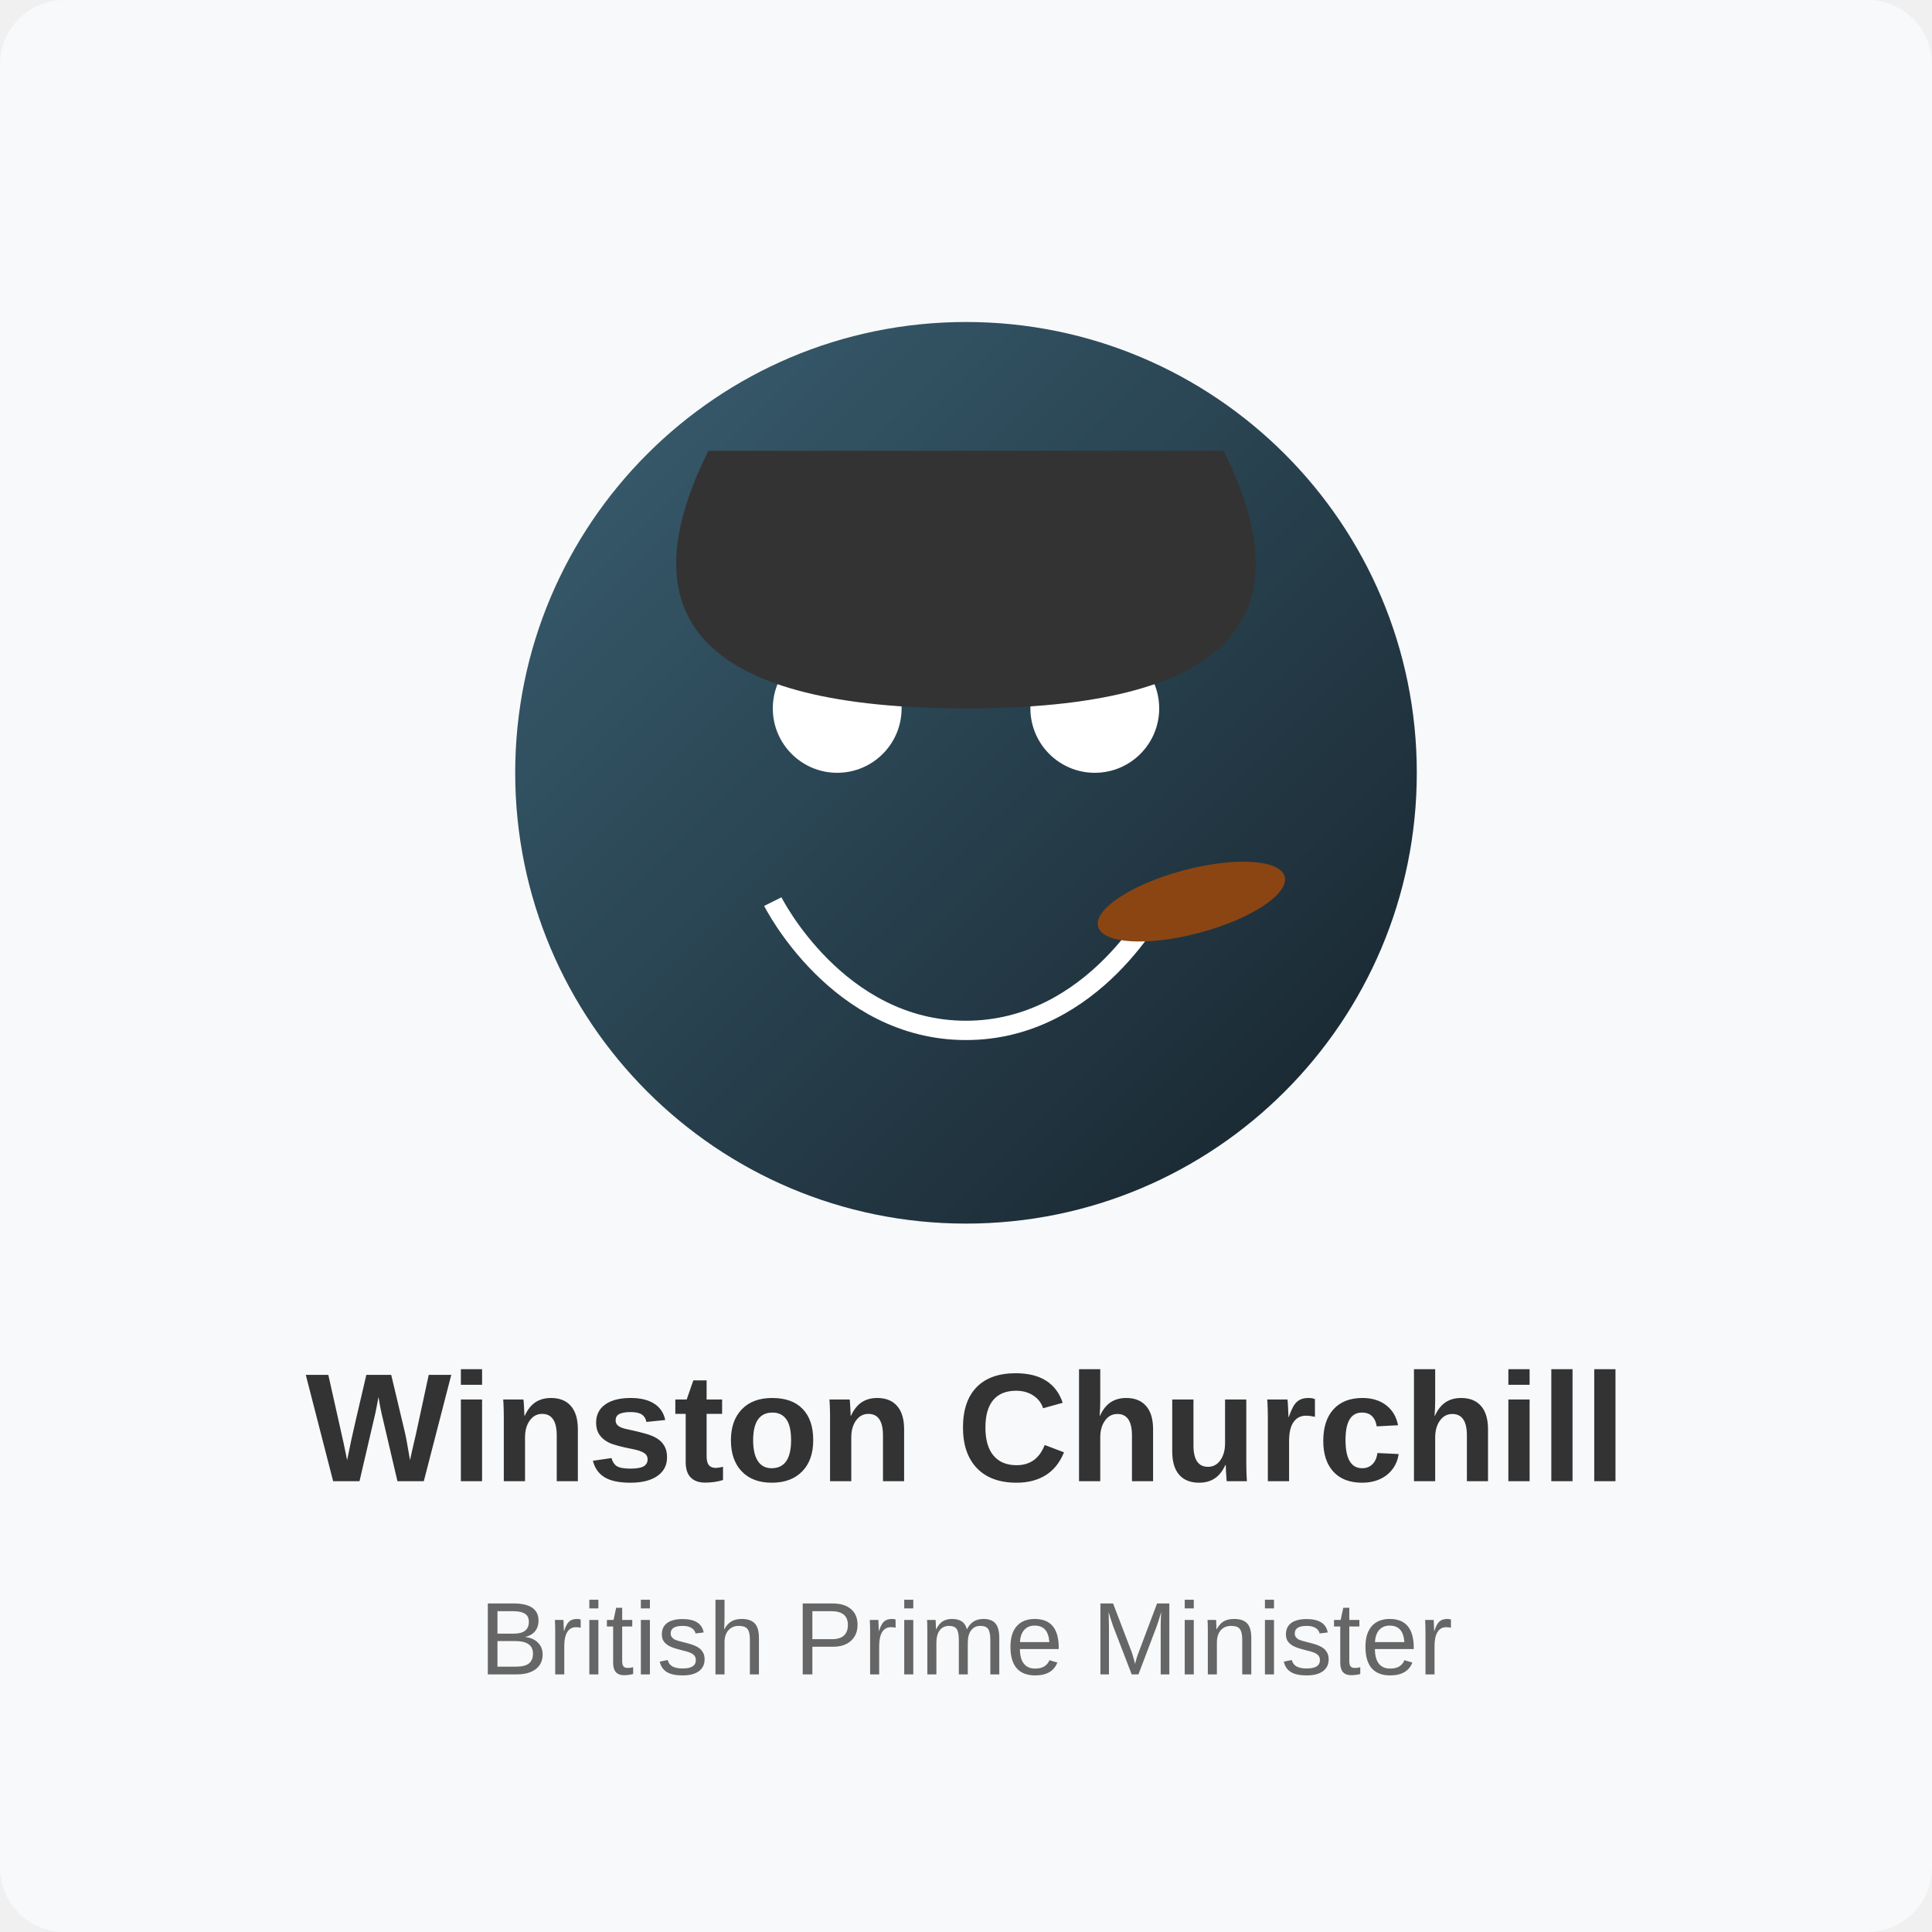
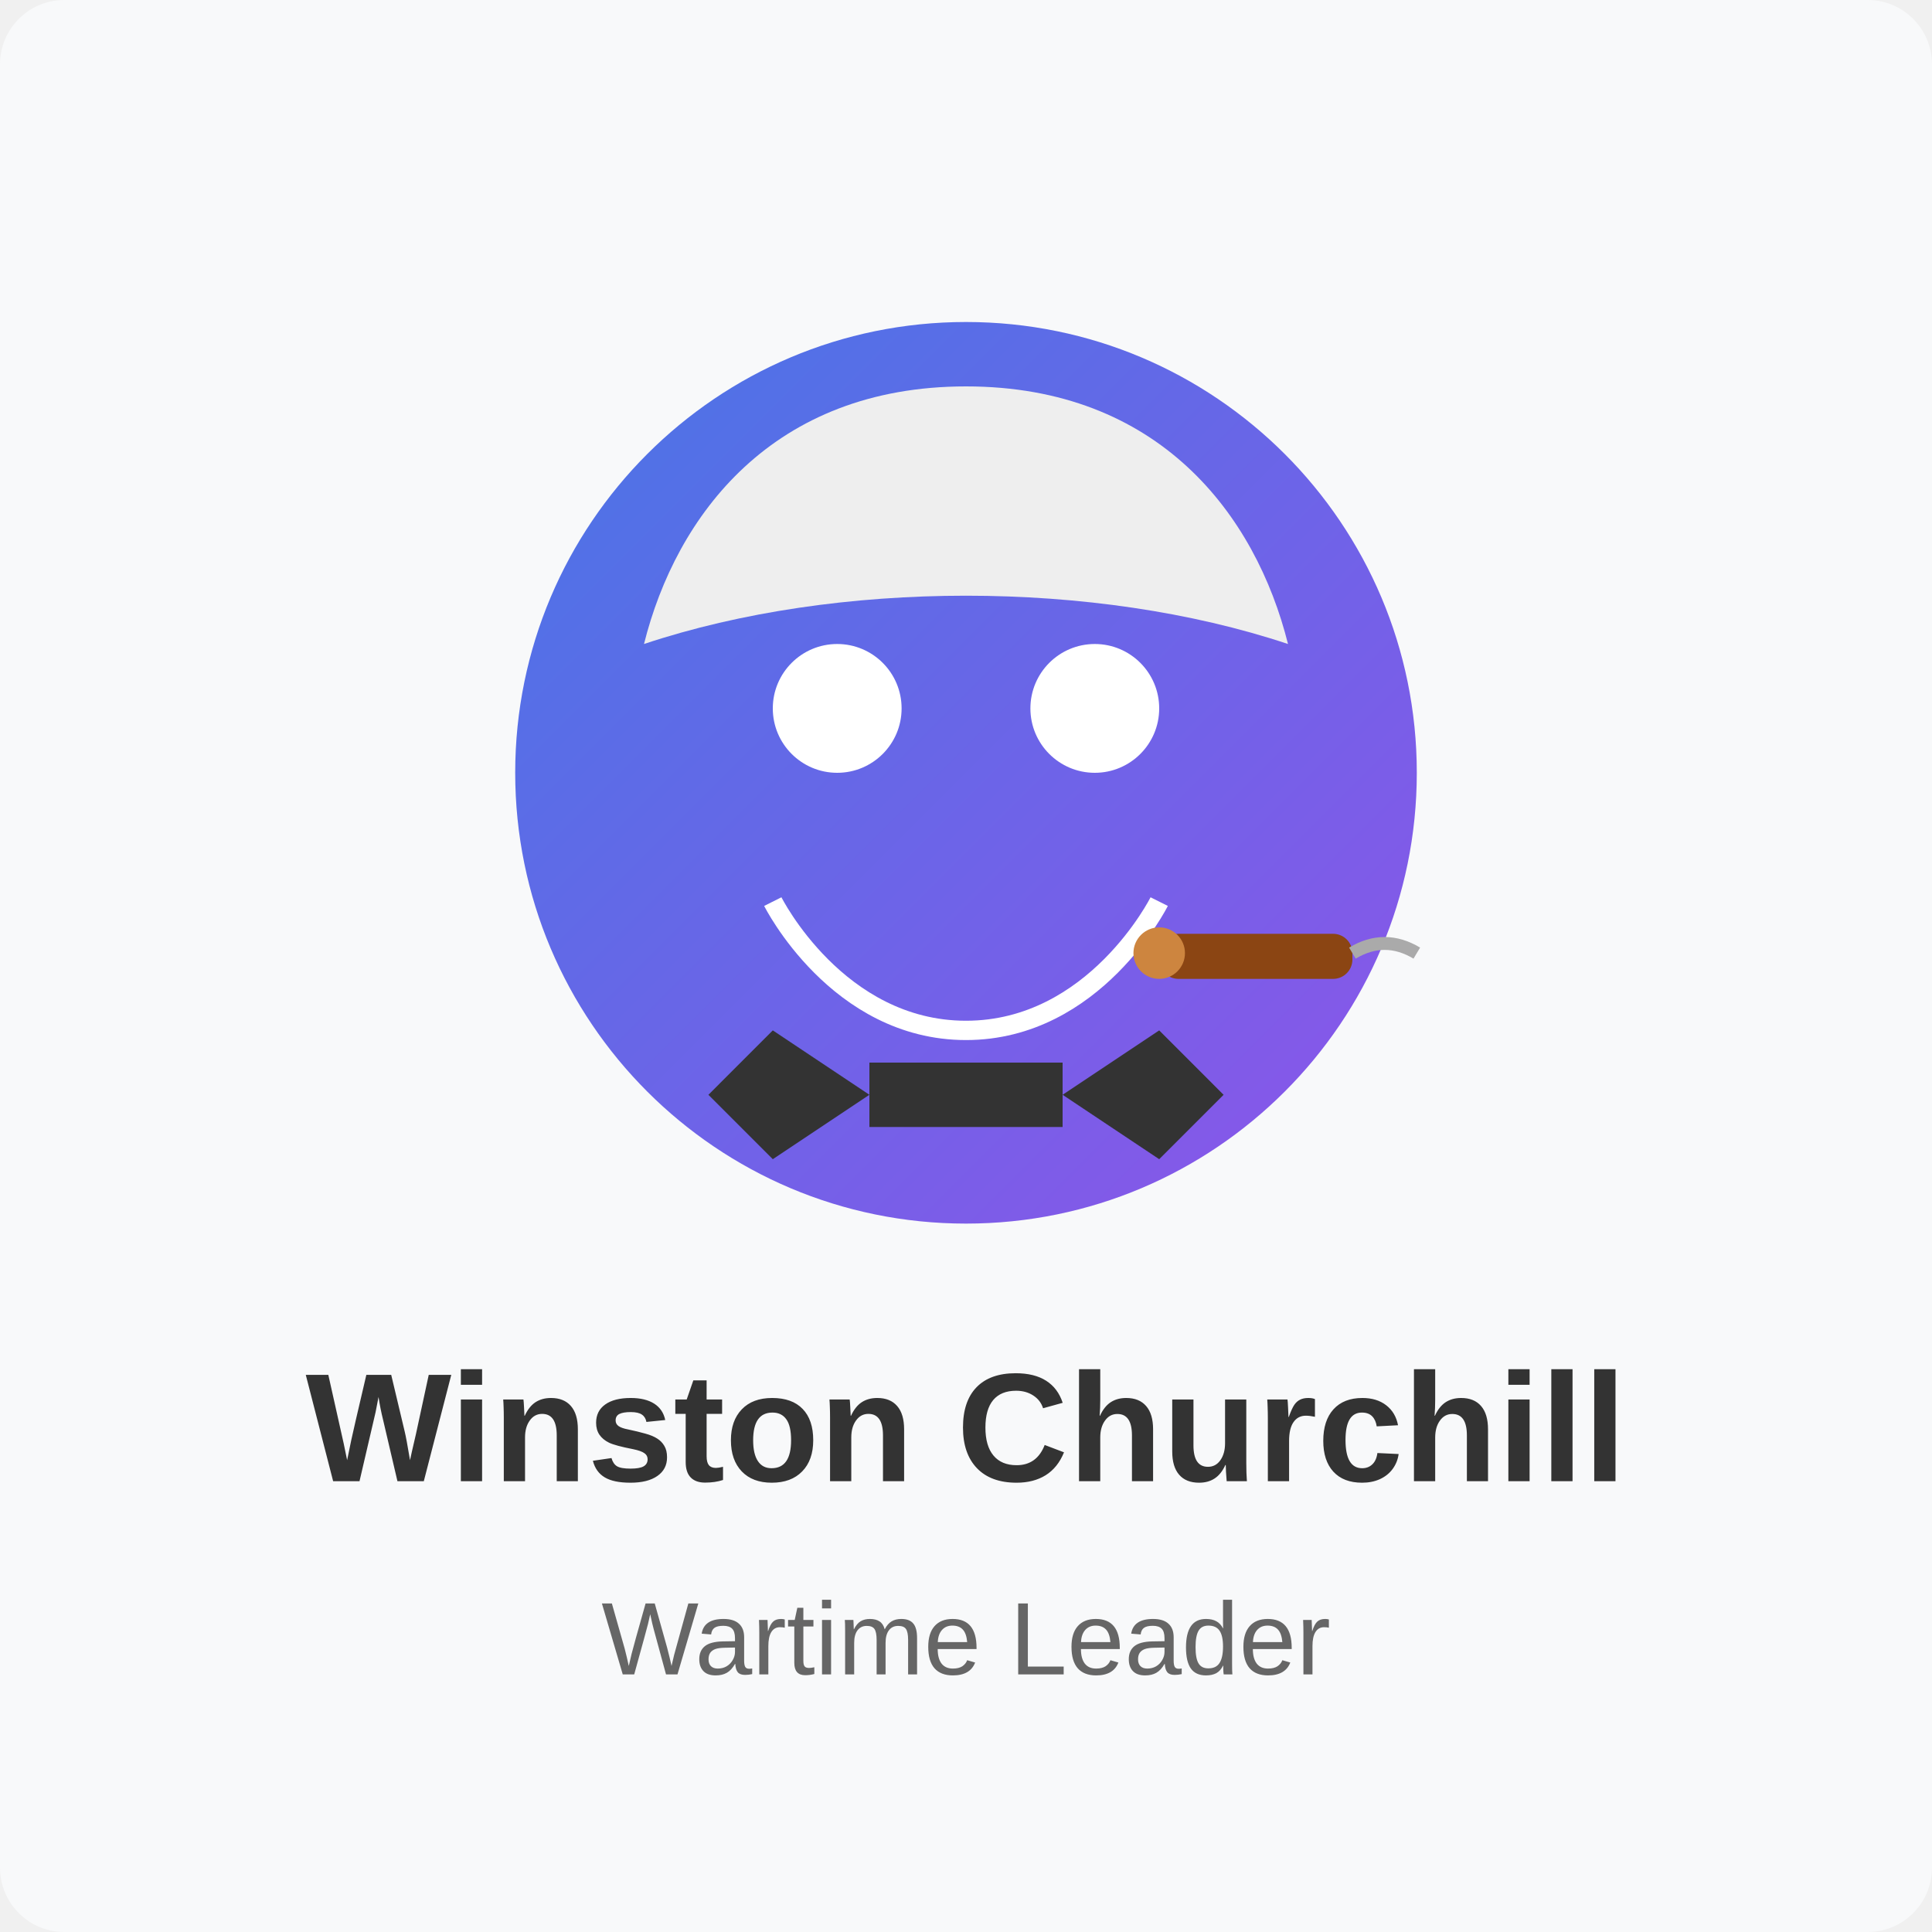
<svg xmlns="http://www.w3.org/2000/svg" width="300" height="300" viewBox="0 0 300 300">
  <defs>
    <linearGradient id="portrait-gradient-churchill" x1="0%" y1="0%" x2="100%" y2="100%">
-       <stop offset="0%" stop-color="#3A6073" />
-       <stop offset="100%" stop-color="#16222A" />
+       <stop offset="0%" stop-color="#4776E6" />
+       <stop offset="100%" stop-color="#8E54E9" />
    </linearGradient>
  </defs>
  <rect width="300" height="300" fill="#f8f9fa" rx="10" ry="10" />
  <circle cx="150" cy="120" r="70" fill="url(#portrait-gradient-churchill)" />
  <path d="M120,140 C120,140 130,160 150,160 C170,160 180,140 180,140" stroke="#fff" stroke-width="3" fill="none" />
  <circle cx="130" cy="110" r="10" fill="#fff" />
  <circle cx="170" cy="110" r="10" fill="#fff" />
-   <ellipse cx="185" cy="140" rx="15" ry="5" fill="#8B4513" transform="rotate(-15,185,140)" />
-   <path d="M110,70 L190,70 Q200,90 190,100 Q180,110 150,110 Q120,110 110,100 Q100,90 110,70 Z" fill="#333" />
+   <path d="M150,60 C120,60 105,80 100,100 C130,90 170,90 200,100 C195,80 180,60 150,60 Z" fill="#eee" />
+   <path d="M135,170 L120,160 L110,170 L120,180 L135,170 Z" fill="#333" />
+   <path d="M165,170 L180,160 L190,170 L180,180 L165,170 Z" fill="#333" />
+   <rect x="135" y="165" width="30" height="10" fill="#333" />
+   <rect x="180" y="145" width="30" height="7" rx="3" ry="3" fill="#8B4513" />
+   <circle cx="180" cy="148" r="4" fill="#CD853F" />
+   <path d="M210,148 Q215,145 220,148" stroke="#aaa" stroke-width="2" fill="none" />
  <text x="150" y="230" text-anchor="middle" font-family="Arial, sans-serif" font-weight="bold" font-size="24" fill="#333">Winston Churchill</text>
-   <text x="150" y="260" text-anchor="middle" font-family="Arial, sans-serif" font-size="16" fill="#666">British Prime Minister</text>
+   <text x="150" y="260" text-anchor="middle" font-family="Arial, sans-serif" font-size="16" fill="#666">Wartime Leader</text>
</svg>
